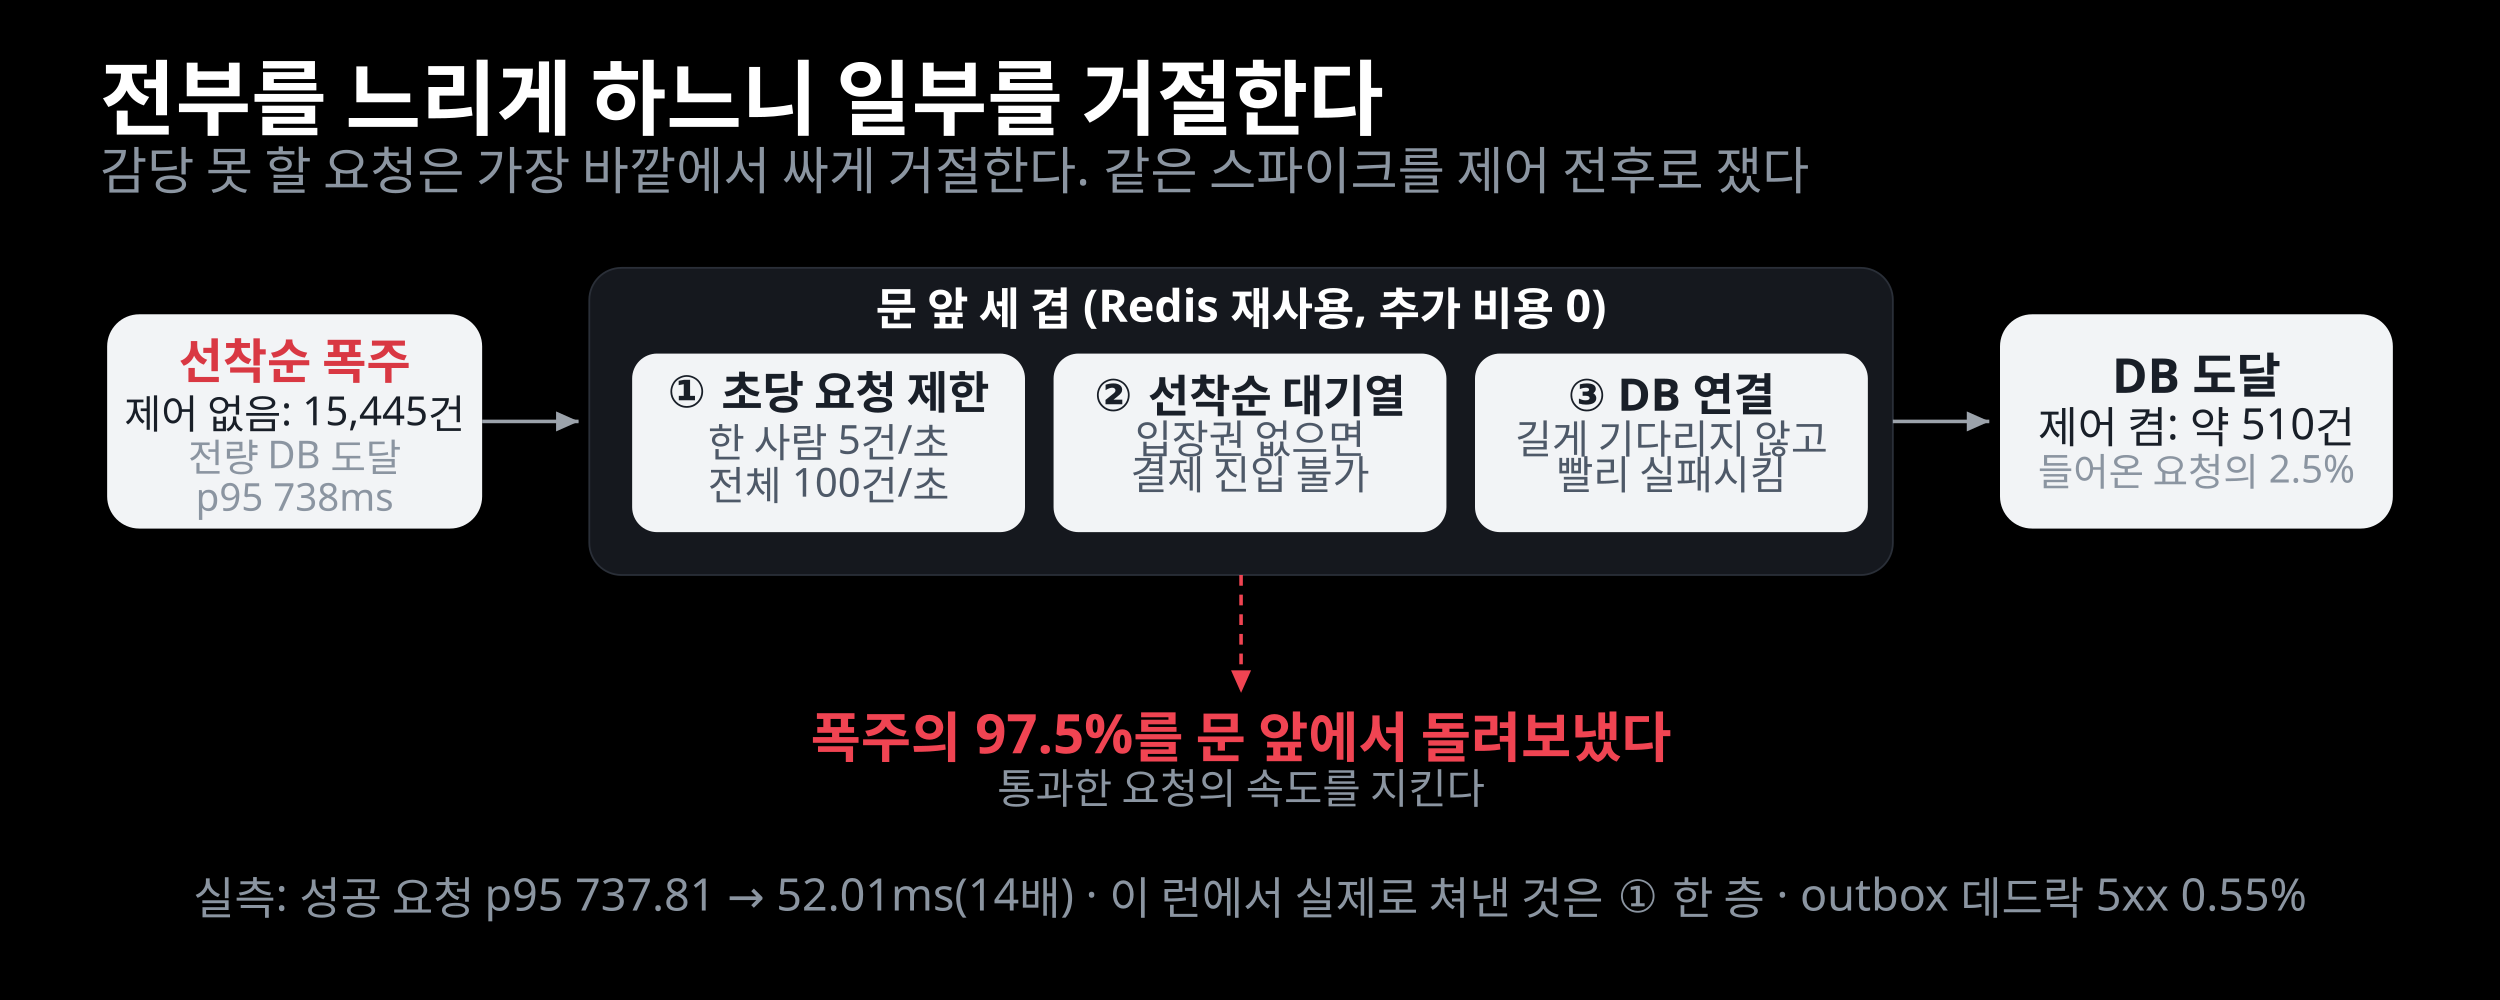
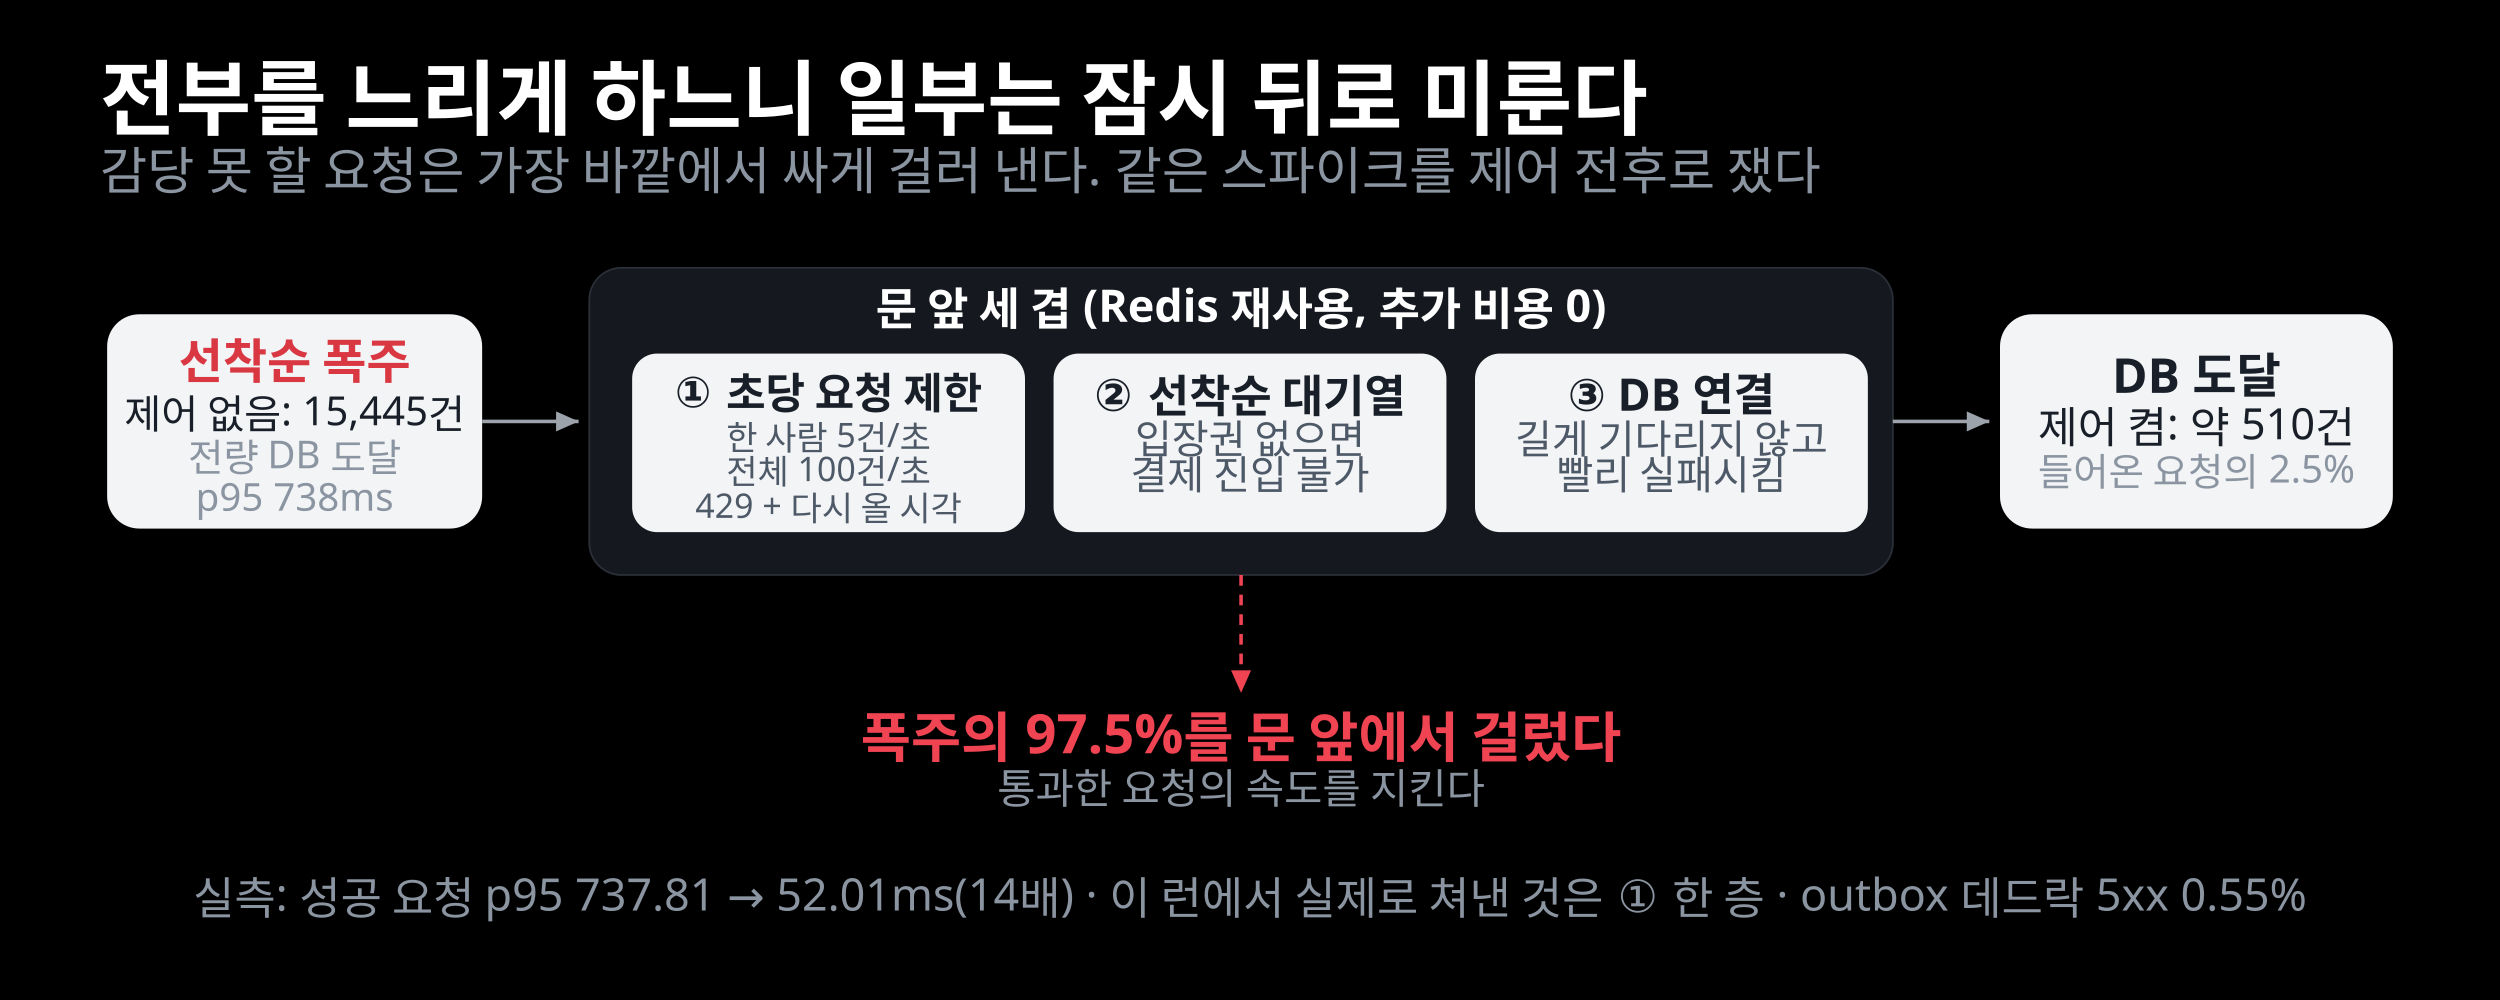
<svg xmlns="http://www.w3.org/2000/svg" width="1400" height="560" viewBox="0 0 1400 560" font-family="Pretendard, 'Apple SD Gothic Neo', sans-serif">
  <defs>
    <marker id="bw" viewBox="0 0 10 10" refX="9" refY="5" markerWidth="7" markerHeight="7" orient="auto-start-reverse">
      <path d="M 0 1 L 9 5 L 0 9 z" fill="#9CA3AB" />
    </marker>
    <marker id="br" viewBox="0 0 10 10" refX="9" refY="5" markerWidth="7" markerHeight="7" orient="auto-start-reverse">
      <path d="M 0 1 L 9 5 L 0 9 z" fill="#F04452" />
    </marker>
  </defs>
  <rect width="1400" height="560" fill="#000000" />
-   <text x="56" y="72" font-size="46" font-weight="800" fill="#FFFFFF">전부를 느리게 하느니 일부를 거절한다</text>
-   <text x="56" y="106" font-size="28.7" fill="#8B95A1">감당 못 할 요청은 가장 바깥에서 싸게 거절한다. 같은 스파이크를 제어 전후로 쟀다</text>
+   <text x="56" y="72" font-size="46" font-weight="800" fill="#FFFFFF">전부를 느리게 하느니 일부는 잠시 뒤로 미룬다</text>
+   <text x="56" y="106" font-size="28.7" fill="#8B95A1">감당 못 할 요청은 가장 바깥에서 싸게 걸러 낸다. 같은 스파이크를 제어 전후로 쟀다</text>
  <g text-anchor="middle">
    <rect x="60" y="176" width="210" height="120" rx="18" fill="#F2F4F6" />
    <text x="165" y="212" font-size="26.91" font-weight="700" fill="#D93843">선착순 폭주</text>
    <text x="165" y="240" font-size="22.5" fill="#191F28">제어 없음: 15,445건</text>
    <text x="165" y="264" font-size="21.53" fill="#8B95A1">전량 DB 도달</text>
    <text x="165" y="286" font-size="21.53" fill="#8B95A1">p95 738ms</text>
  </g>
  <rect x="330" y="150" width="730" height="172" rx="18" fill="#15181E" stroke="#2A2F38" />
  <text x="695" y="182" font-size="25.12" font-weight="700" fill="#FFFFFF" text-anchor="middle">문 앞 세 겹 (Redis 재사용, 추가 비용 0)</text>
  <g text-anchor="middle">
    <rect x="354" y="198" width="220" height="100" rx="14" fill="#F2F4F6" />
-     <text x="464" y="228" font-size="25.12" font-weight="700" fill="#191F28">① 초당 요청 제한</text>
-     <text x="464" y="256" font-size="22.43" fill="#4E5968">한 사람 5건/초</text>
-     <text x="464" y="280" font-size="22.43" fill="#4E5968">전체 100건/초</text>
+     <text x="464" y="228" font-size="24" font-weight="700" fill="#191F28">① 초당 요청 제한</text>
+     <text x="464" y="252" font-size="19" fill="#4E5968">한 사람 5건/초</text>
+     <text x="464" y="271" font-size="19" fill="#4E5968">전체 100건/초</text>
+     <text x="464" y="290" font-size="19" fill="#4E5968">429 + 다시 올 시각</text>
    <rect x="590" y="198" width="220" height="100" rx="14" fill="#F2F4F6" />
    <text x="700" y="230" font-size="25.12" font-weight="700" fill="#191F28">② 선착순 대기열</text>
    <text x="700" y="254" font-size="22.43" fill="#4E5968">입장권 없으면</text>
    <text x="700" y="274" font-size="22.43" fill="#4E5968">결제 진입 불가</text>
    <rect x="826" y="198" width="220" height="100" rx="14" fill="#F2F4F6" />
    <text x="936" y="230" font-size="25.12" font-weight="700" fill="#191F28">③ DB 연결</text>
    <text x="936" y="254" font-size="22.43" fill="#4E5968">길게 기다리지 않고</text>
    <text x="936" y="274" font-size="22.43" fill="#4E5968">빨리 실패시킴</text>
  </g>
  <g text-anchor="middle">
    <rect x="1120" y="176" width="220" height="120" rx="18" fill="#F2F4F6" />
    <text x="1230" y="220" font-size="26.91" font-weight="700" fill="#191F28">DB 도달</text>
    <text x="1230" y="248" font-size="24.22" fill="#191F28">제어 켬: 약 510건</text>
    <text x="1230" y="272" font-size="21.53" fill="#8B95A1">들어온 요청의 2.5%</text>
  </g>
  <line x1="270" y1="236" x2="324" y2="236" stroke="#9CA3AB" stroke-width="2" marker-end="url(#bw)" />
  <line x1="1060" y1="236" x2="1114" y2="236" stroke="#9CA3AB" stroke-width="2" marker-end="url(#bw)" />
  <line x1="695" y1="322" x2="695" y2="388" stroke="#F04452" stroke-width="2" marker-end="url(#br)" stroke-dasharray="6 5" />
-   <text x="695" y="424" font-size="30.5" font-weight="800" fill="#F04452" text-anchor="middle">폭주의 97.5%를 문 앞에서 돌려보냈다</text>
+   <text x="695" y="424" font-size="30.5" font-weight="800" fill="#F04452" text-anchor="middle">폭주의 97.5%를 문 앞에서 걸렀다</text>
  <text x="695" y="450" font-size="23.32" fill="#8B95A1" text-anchor="middle">통과한 요청의 속도를 지킨다</text>
  <text x="700" y="512" font-size="25.12" fill="#8B95A1" text-anchor="middle">실측: 성공 요청 p95 737.81 → 52.01ms(14배) · 이 런에서 실제로 쳐낸 것은 ① 한 층 · outbox 데드락 5xx 0.55%</text>
</svg>
